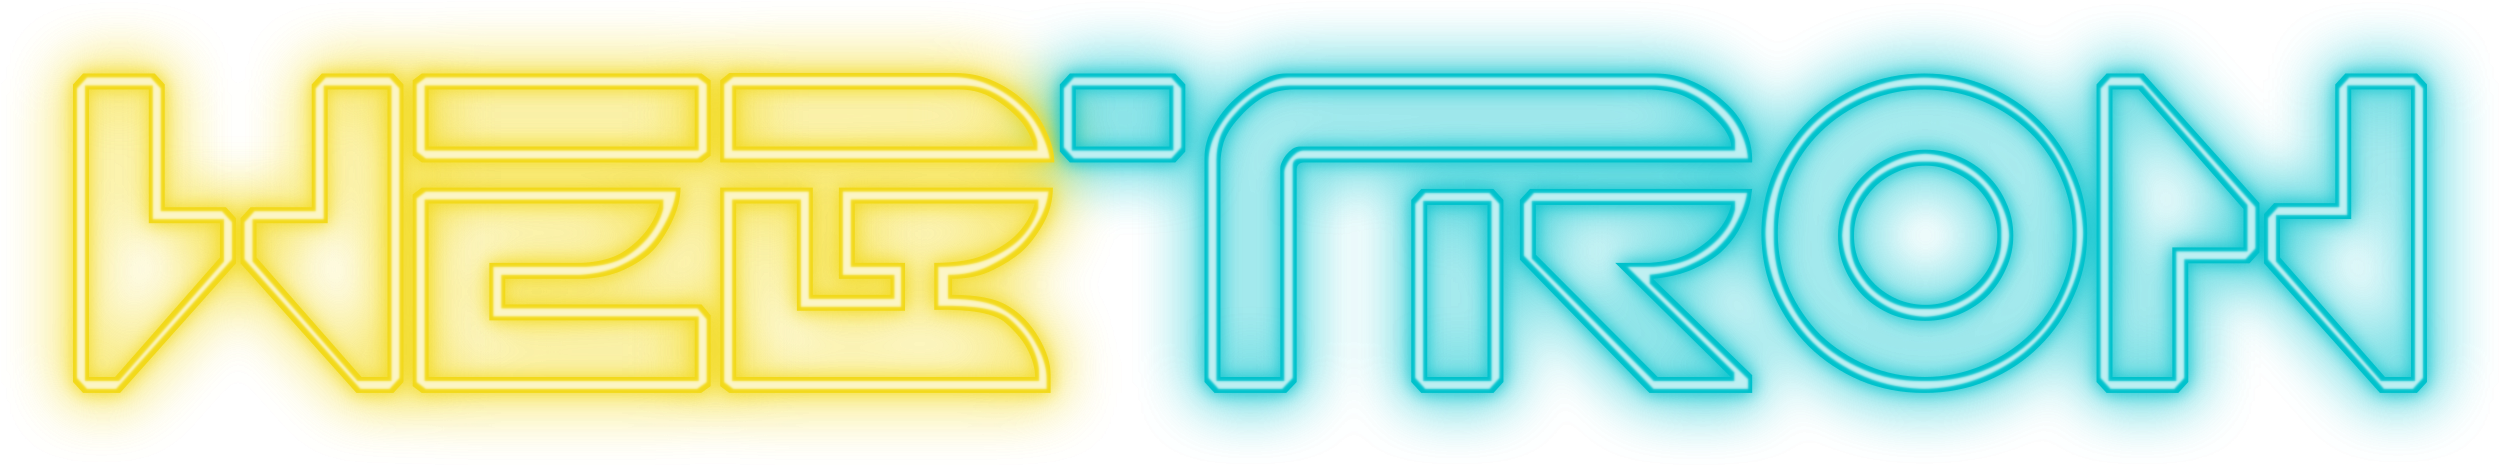
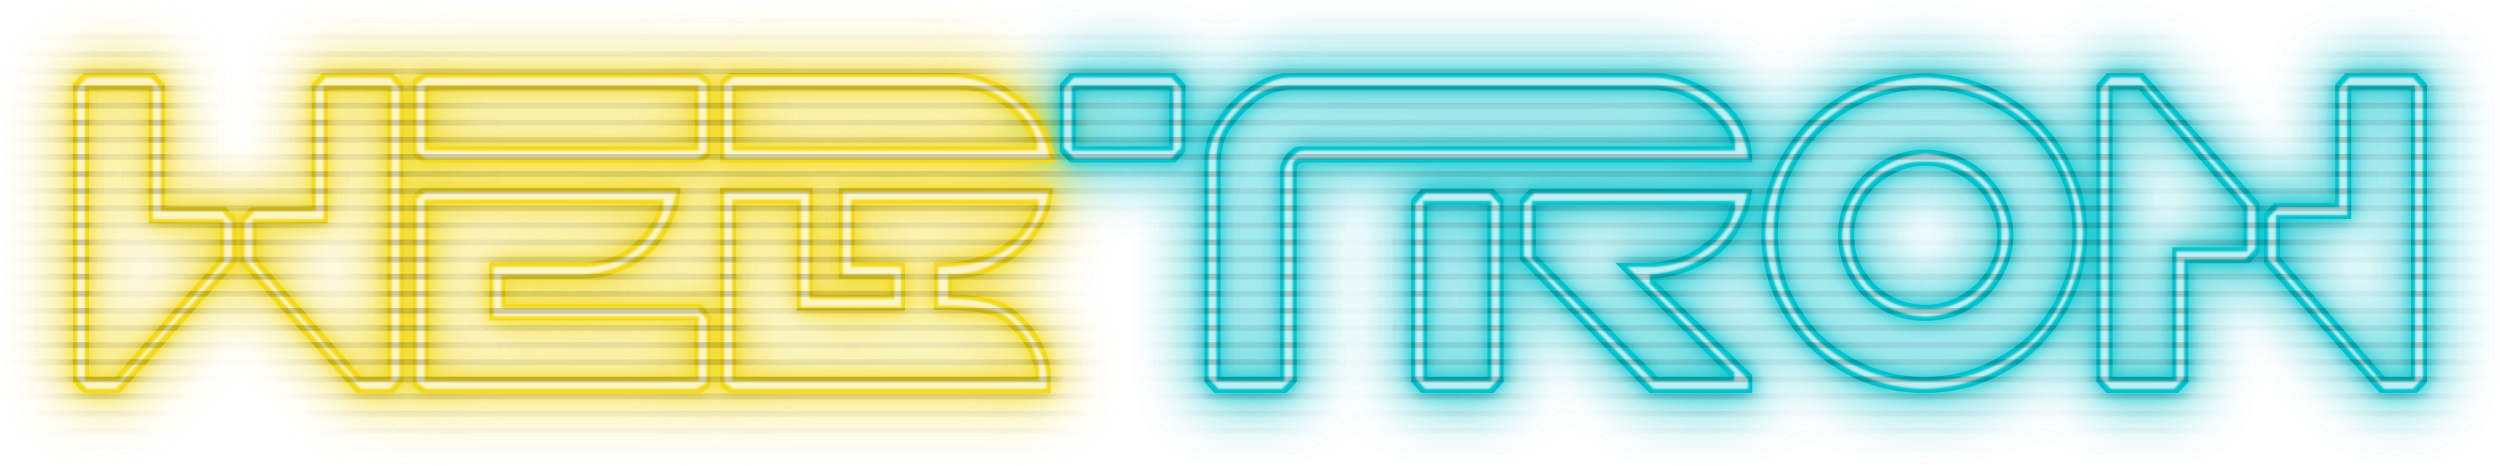
<svg xmlns="http://www.w3.org/2000/svg" width="438.208" height="81.680" viewBox="-12 -12 410.82 76.575">
  <defs>
    <filter id="glow" x="-10%" y="-60%" width="120%" height="220%" color-interpolation-filters="sRGB">
      <feGaussianBlur in="SourceGraphic" stdDeviation="5" result="halo" />
      <feGaussianBlur in="SourceGraphic" stdDeviation="1.4" result="bloom" />
      <feMerge>
        <feMergeNode in="halo" />
        <feMergeNode in="halo" />
        <feMergeNode in="bloom" />
        <feMergeNode in="SourceGraphic" />
      </feMerge>
    </filter>
    <filter id="core" x="0" y="0" width="100%" height="100%" color-interpolation-filters="sRGB">
      <feMorphology in="SourceAlpha" operator="erode" radius="0.55" result="thin" />
      <feGaussianBlur in="thin" stdDeviation="0.25" result="soft" />
      <feFlood flood-color="#ffffff" flood-opacity="0.75" />
      <feComposite in2="soft" operator="in" />
    </filter>
    <g id="web">
      <path d="M2.625 2.7v47.25H6.9L24.15 30.3v-5.625h-11.7V2.7H2.625zm10.8-2.625l1.65 1.8V22.05h10.05l1.65 1.8v7.425l-19.05 21.3H1.65L0 50.775v-48.9l1.65-1.8h11.775zM41.85 2.7v21.975h-11.7V30.3L47.4 49.95h4.275V2.7H41.85zM52.65.075l1.65 1.8v48.9l-1.65 1.8h-6.075l-19.05-21.3V23.85l1.65-1.8h10.05V1.875l1.65-1.8H52.65z" />
      <path d="M99.836 18.825H57.31l-1.5 1.125v31.5l1.5 1.125h45.9l1.575-1.125V39.825l-1.5-1.8h-32.25v-4.2h12.9q3.75-.225 6.45-1.425 2.775-1.275 4.5-2.85 1.8-1.65 3.375-4.8t1.575-5.925zm-41.4 2.625h37.95q-.525 2.325-2.25 4.575-1.725 2.175-4.125 3.6-2.4 1.35-6.375 1.575H68.41v9.45h33.75v9.3H58.436v-28.5zM57.31 14.7l-1.5-1.125V1.2l1.5-1.125h45.975l1.5 1.125v12.375l-1.5 1.125H57.31zm44.85-2.625V2.7H58.436v9.375h43.725z" />
      <path d="M161.023 18.825q0 3.225-1.65 6.075t-3.525 4.5q-1.8 1.575-4.725 3t-6.675 1.425v2.625q6.225 0 9.15 1.8 3 1.725 5.025 5.1 2.025 3.375 2.025 6.225v3h-52.8l-1.5-1.125V18.825h15.225V36.45h12.75v-2.625h-8.475v-15h35.175zm-32.55 2.625v9.75h8.25v7.875h-17.775V21.45h-9.975v28.5h49.125q0-1.875-1.05-4.125-1.05-2.325-3.75-4.725-2.625-2.4-11.775-2.175V31.2q5.475 0 8.7-1.5 3.3-1.5 5.025-3.375 2.025-2.175 2.775-4.875h-29.55zM106.348 1.2l1.5-1.2h37.2q3.375 0 6.3 1.35 3 1.35 5.175 3.45 2.25 2.1 3.45 4.875 1.275 2.7 1.275 5.025h-54.9V1.2zm39.075 1.5h-36.45v9.375h48.9q-.825-3-2.85-4.95-2.025-2.025-4.35-3.225-2.25-1.2-5.25-1.2z" />
    </g>
    <g id="tron">
      <path d="M162.158 1.875l1.65-1.8h17.325l1.65 1.8V12.9l-1.65 1.8h-17.325l-1.65-1.8V1.875zm2.625 10.2h15.375V2.7h-15.375v9.375zm55.125 8.775l1.65-1.8h11.85l1.65 1.8v29.925l-1.65 1.8h-11.85l-1.65-1.8V20.85zm2.625 29.1h9.9V21.675h-9.9V49.95zm53.4-30.9l-.15 1.05q-.075.975-.6 2.55-.525 1.5-1.575 3.375-1.05 1.8-2.85 3.45-1.8 1.575-4.575 2.775-2.775 1.2-6.525 1.575l16.275 15.825v2.925h-16.875l-21.3-21.9V20.85l1.65-1.8h36.525zm-35.55 10.8l20.025 20.1h12L253.433 31.2h5.625q4.275-.3 6.825-1.725 2.625-1.5 4.2-3.3 1.875-2.1 2.4-4.5h-32.1v8.175zM259.958.075q3.375 0 6.3 1.35 3 1.35 5.175 3.375 2.25 1.95 3.375 4.5 1.2 2.55 1.125 5.4h-73.575q-1.275 0-1.275 1.2v34.875l-1.725 1.8h-11.775l-1.65-1.8V13.95q0-2.7 1.425-5.175 1.425-2.55 3.45-4.425 2.1-1.95 4.275-3.075 2.25-1.2 4.2-1.2h60.675zm12.525 12q0-.975-.75-2.25-.75-1.35-2.55-3-1.725-1.725-3.9-2.775-2.1-1.125-5.85-1.35h-58.65q-3.15 0-5.325 1.35-2.175 1.35-3.975 3.45-1.8 2.025-2.4 3.9-.525 1.8-.525 3.45v35.1h9.825V15.675q0-.525.3-1.125.3-.675.75-1.2.45-.525.975-.9.6-.375 1.275-.375h70.8z" />
      <path d="M277.441 26.325q0-5.4 2.1-10.2 2.175-4.8 5.7-8.325 3.6-3.525 8.475-5.625t10.5-2.1q5.55 0 10.425 2.1 4.95 2.1 8.475 5.625 3.6 3.525 5.7 8.325 2.175 4.8 2.175 10.2 0 5.475-2.175 10.275-2.1 4.8-5.7 8.325-3.525 3.525-8.475 5.625-4.875 2.025-10.425 2.025-5.625 0-10.5-2.025-4.875-2.1-8.475-5.625-3.525-3.525-5.7-8.325-2.1-4.8-2.1-10.275zm2.7 0q0 4.8 1.875 9.15 1.95 4.35 5.175 7.575 3.3 3.15 7.725 5.025 4.425 1.875 9.375 1.875t9.375-1.875q4.5-1.875 7.8-5.025 3.3-3.225 5.175-7.575 1.95-4.35 1.95-9.15 0-4.8-1.95-9.15-1.875-4.35-5.175-7.5-3.3-3.225-7.8-5.1-4.425-1.875-9.375-1.875t-9.375 1.875q-4.425 1.875-7.725 5.1-3.225 3.15-5.175 7.5-1.875 4.35-1.875 9.15zm9.9.375q0-2.925 1.125-5.475t3.075-4.425q1.95-1.95 4.575-3.075 2.625-1.125 5.55-1.125t5.55 1.125q2.7 1.125 4.65 3.075 1.95 1.875 3.075 4.425 1.2 2.55 1.2 5.475t-1.2 5.475q-1.125 2.55-3.075 4.5-1.95 1.875-4.65 3-2.625 1.05-5.55 1.05t-5.55-1.05q-2.625-1.125-4.575-3-1.95-1.95-3.075-4.5-1.125-2.55-1.125-5.475zm2.625 0q0 2.4.9 4.425.975 2.025 2.55 3.6 1.65 1.575 3.75 2.475 2.175.9 4.575.9 2.325 0 4.425-.9 2.175-.9 3.825-2.475 1.65-1.575 2.55-3.6.975-2.025.975-4.425t-.975-4.425q-.9-2.025-2.55-3.6-1.65-1.575-3.825-2.475-2.1-.975-4.425-.975-2.4 0-4.575.975-2.1.9-3.75 2.475-1.575 1.575-2.55 3.6-.9 2.025-.9 4.425z" />
      <path d="M344.97 49.95v-21.3h11.7v-6.3L339.42 2.7h-4.275v47.25h9.825zm-10.8 2.625l-1.65-1.8v-48.9l1.65-1.8h6.075l19.05 21.3v8.1l-1.65 1.8h-10.05v19.5l-1.65 1.8H334.17zM374.37 2.7V24h-11.7v6.3l17.25 19.65h4.275V2.7h-9.825zm10.8-2.625l1.65 1.8v48.9l-1.65 1.8h-6.075l-19.05-21.3v-8.1l1.65-1.8h10.05v-19.5l1.65-1.8h11.775z" />
    </g>
+     <g id="logo">
+       <g filter="url(#glow)">
+         <use href="#web" fill="#f2d91a" />
+         <use href="#tron" fill="#00c2cc" />
+       </g>
+       <g filter="url(#core)">
+         <use href="#web" />
+         <use href="#tron" />
+       </g>
+     </g>
+     <pattern id="scanlines" x="-12" y="-12" width="410.82" height="2.812" patternUnits="userSpaceOnUse">
+       <rect width="410.82" height="0.938" fill="#000" fill-opacity="0.18" />
+     </pattern>
+     <mask id="drawn" mask-type="alpha" maskUnits="userSpaceOnUse" x="-12" y="-12" width="410.82" height="76.575">
+       <use href="#logo" />
+     </mask>
  </defs>
-   <g filter="url(#glow)">
-     <use href="#web" fill="#f2d91a" />
-     <use href="#tron" fill="#00c2cc" />
-   </g>
-   <g filter="url(#core)">
-     <use href="#web" />
-     <use href="#tron" />
-   </g>
+   <use href="#logo" />
+   <rect x="-12" y="-12" width="410.82" height="76.575" fill="url(#scanlines)" mask="url(#drawn)" />
</svg>
